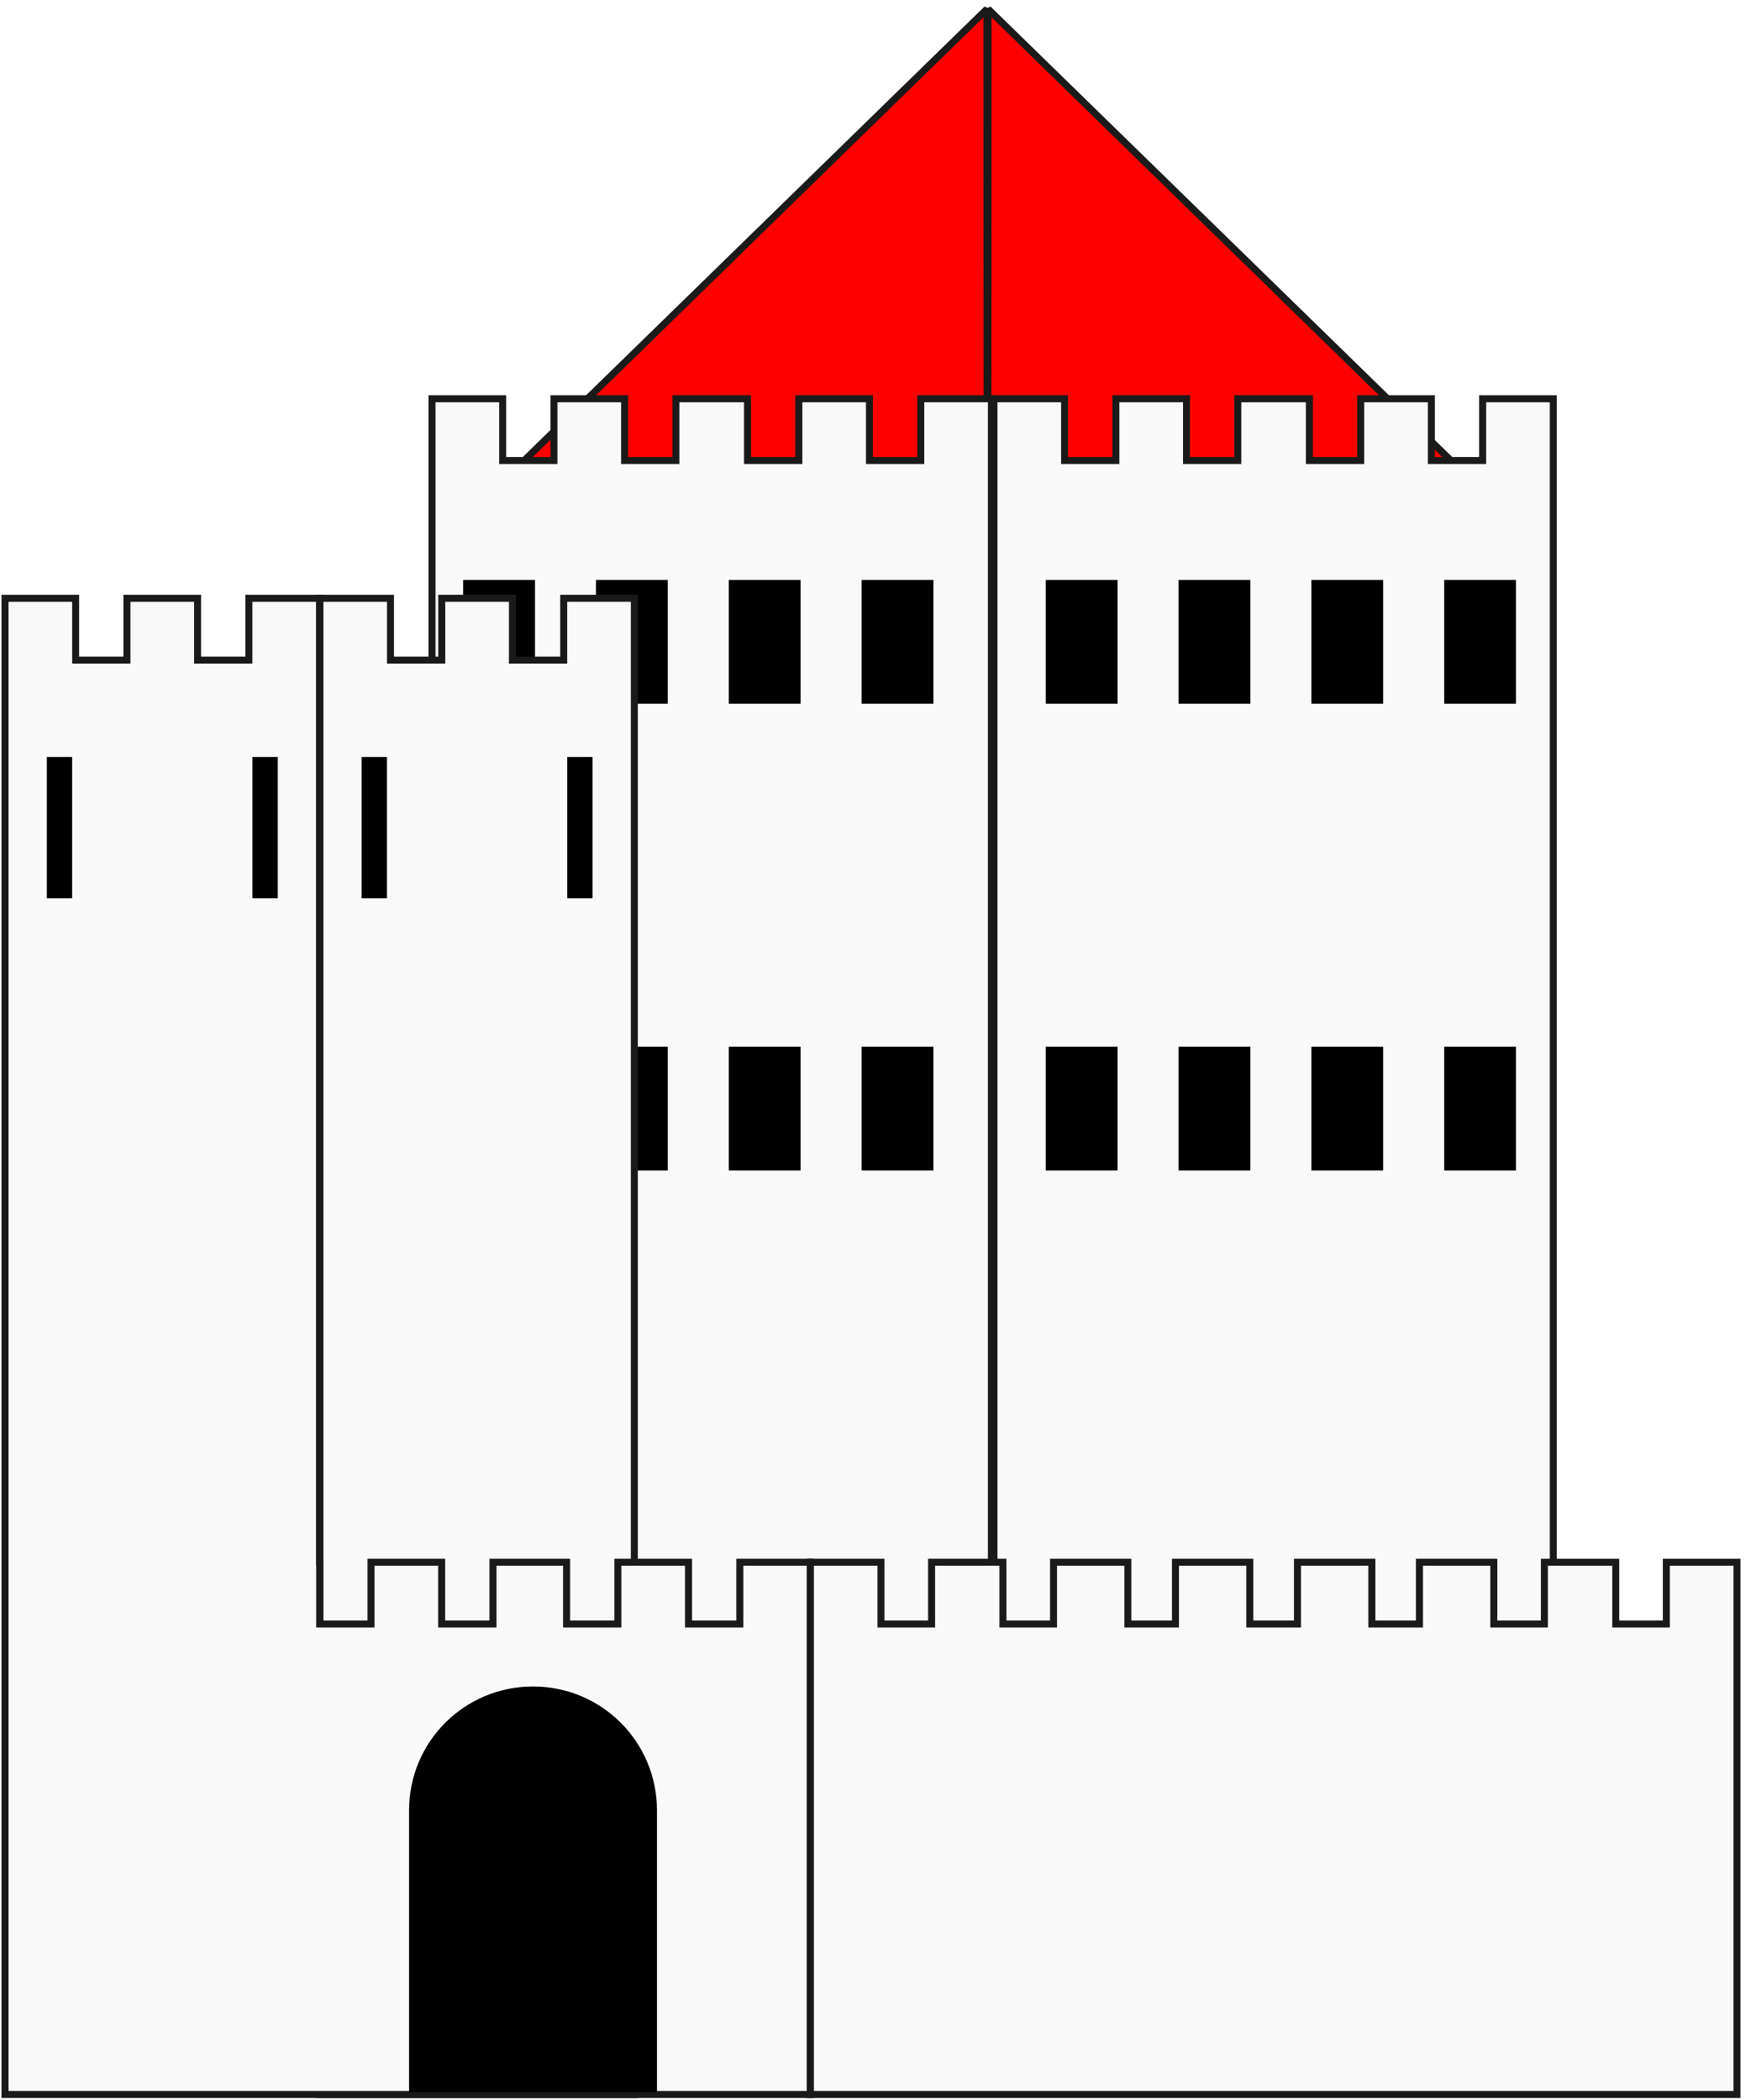
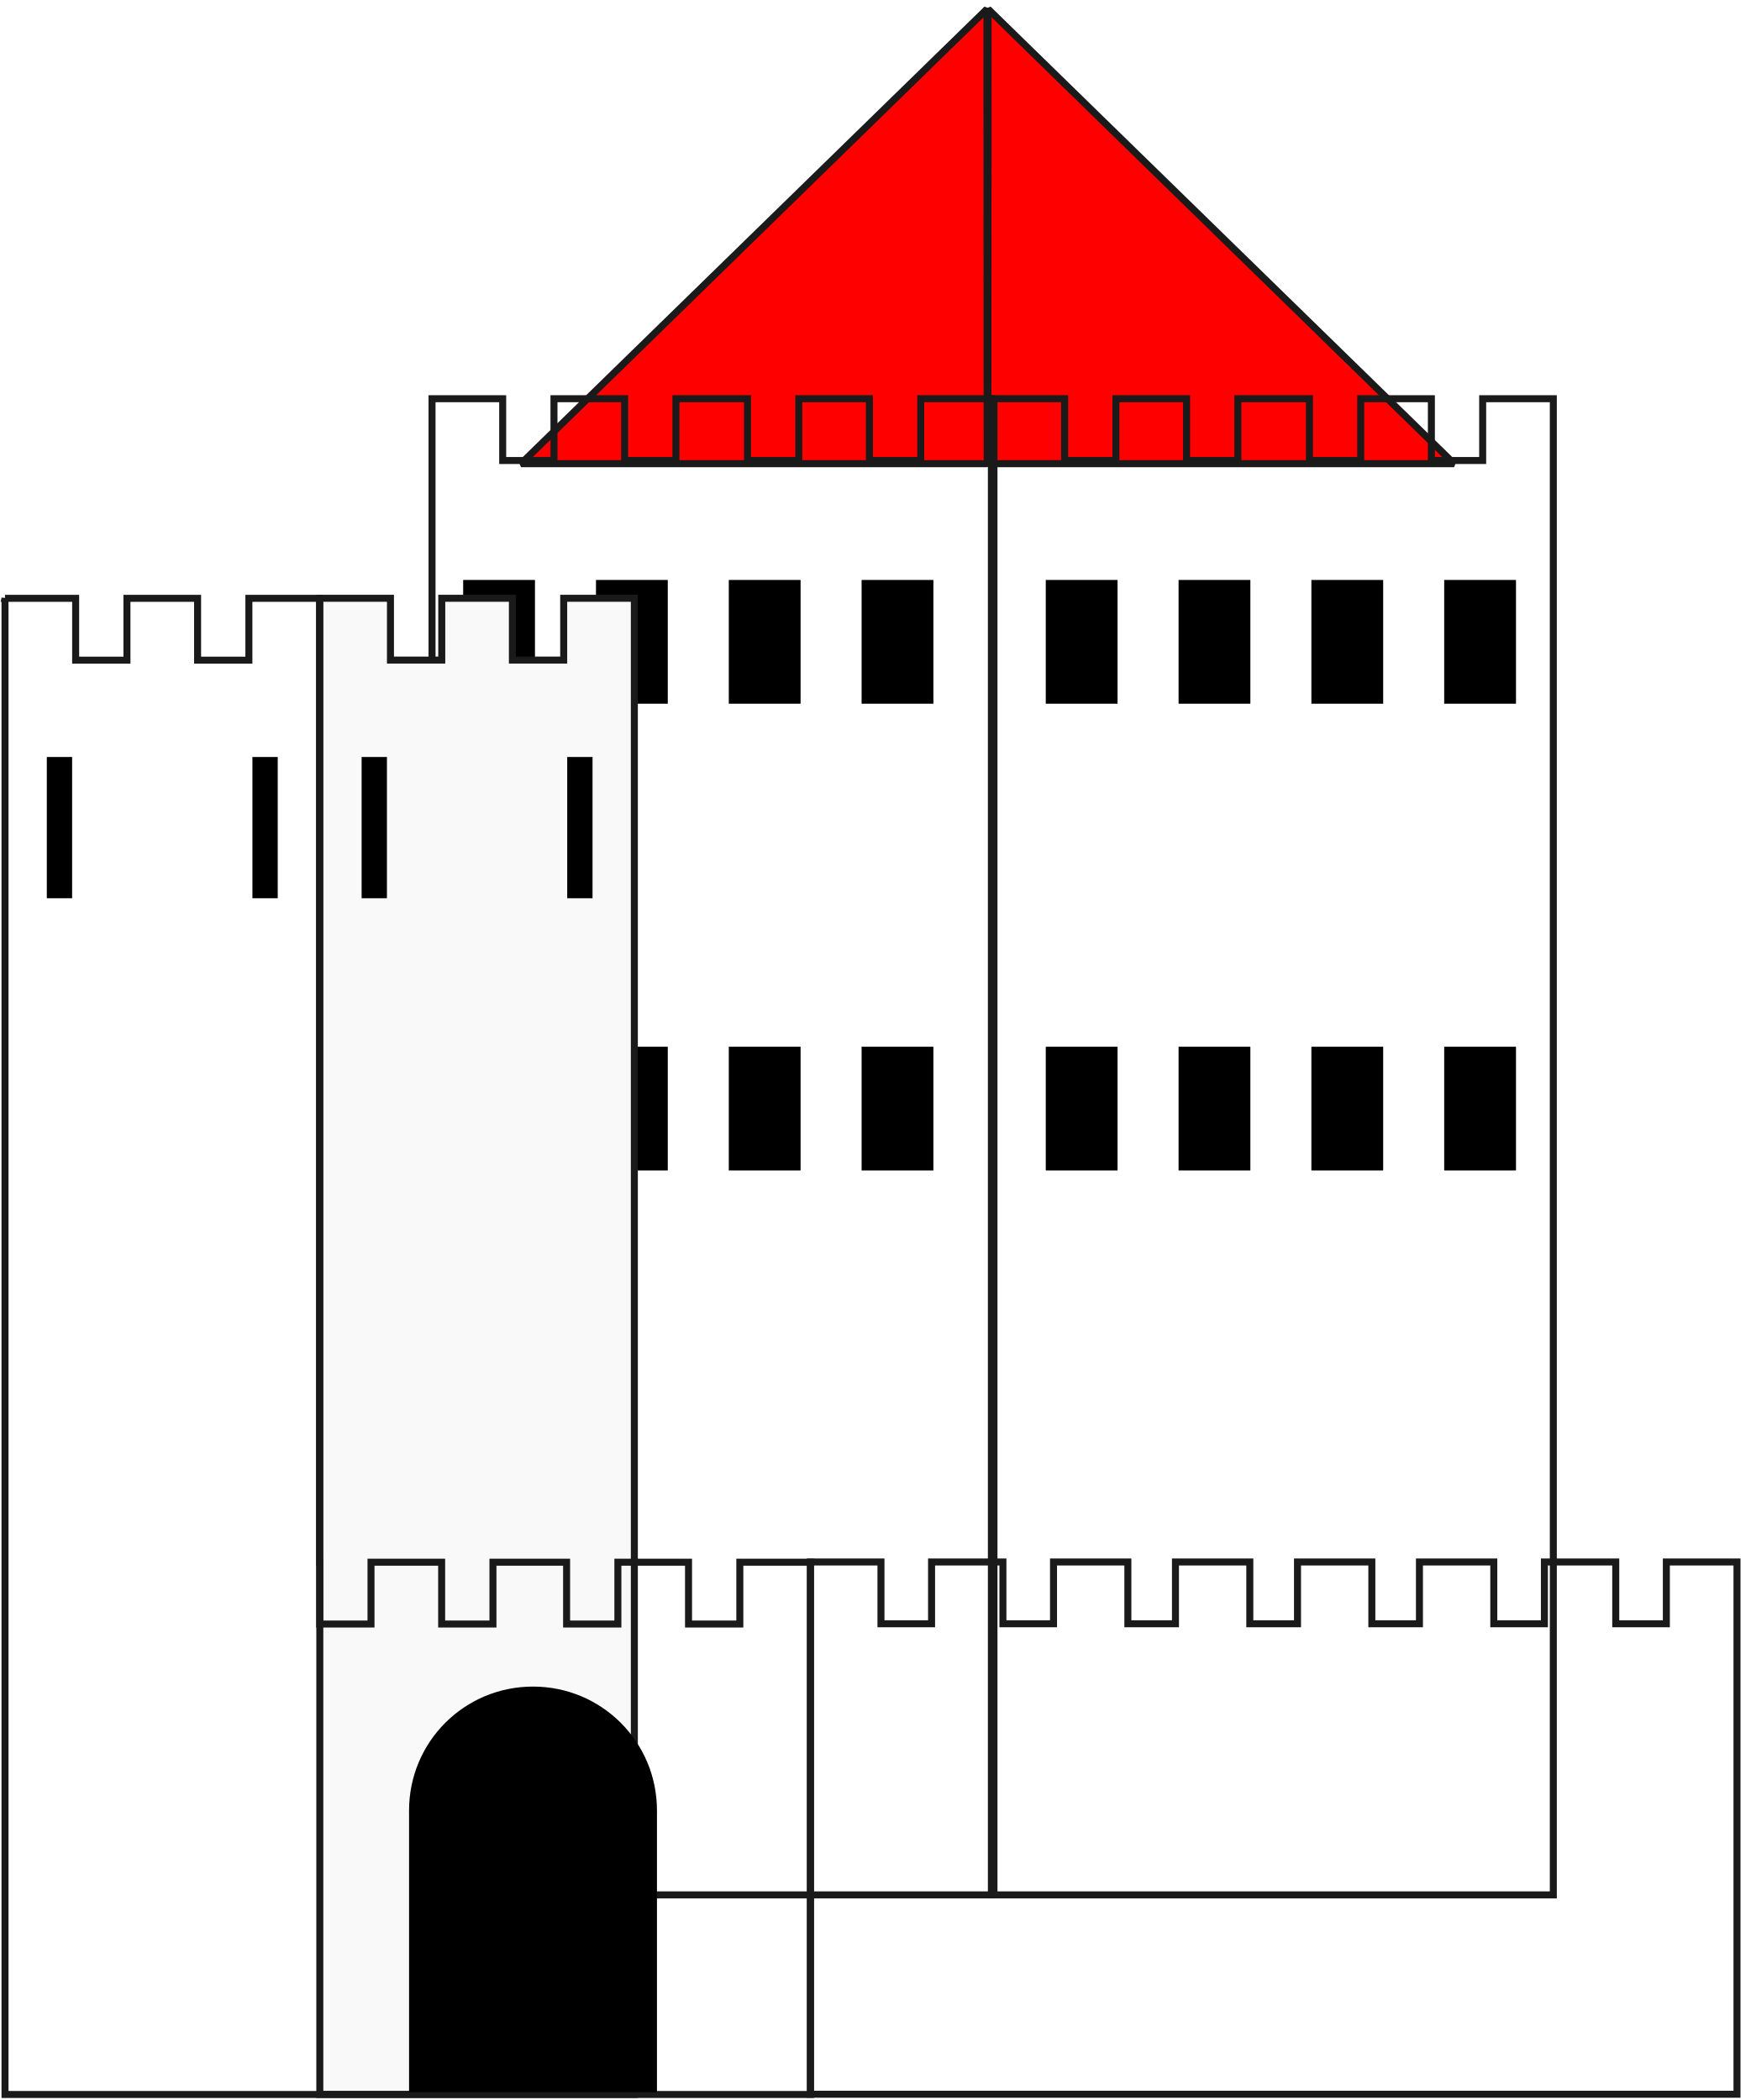
<svg xmlns="http://www.w3.org/2000/svg" id="svg2" viewBox="0 0 200 300" height="300" width="250" version="1.1">
-   <defs id="defs5219" />
  <g id="layer1" transform="translate(0,-852.36)">
-     <path id="rect3336-0-9" style="color:#000000;fill:#ff0000;stroke:#1a1a1a;stroke-width:1;stroke-linejoin:bevel;clip-rule:nonzero;display:inline;overflow:visible;visibility:visible;opacity:1;isolation:auto;mix-blend-mode:normal;color-interpolation:sRGB;color-interpolation-filters:linearRGB;solid-color:#000000;solid-opacity:1;fill-opacity:1;fill-rule:nonzero;stroke-linecap:butt;stroke-miterlimit:4;stroke-dasharray:none;stroke-dashoffset:0;stroke-opacity:1;filter-blend-mode:normal;filter-gaussianBlur-deviation:0;color-rendering:auto;image-rendering:auto;shape-rendering:auto;text-rendering:auto;enable-background:accumulate" d="m 116.085,918.597 0.034,-64.943 66.55,64.943 z" class="roof" />
-     <path id="path4780-4" style="color:#000000;fill:#ff0000;stroke:#1a1a1a;stroke-width:1;stroke-linejoin:bevel;clip-rule:nonzero;display:inline;overflow:visible;visibility:visible;opacity:1;isolation:auto;mix-blend-mode:normal;color-interpolation:sRGB;color-interpolation-filters:linearRGB;solid-color:#000000;solid-opacity:1;fill-opacity:1;fill-rule:nonzero;stroke-linecap:butt;stroke-miterlimit:4;stroke-dasharray:none;stroke-dashoffset:0;stroke-opacity:1;filter-blend-mode:normal;filter-gaussianBlur-deviation:0;color-rendering:auto;image-rendering:auto;shape-rendering:auto;text-rendering:auto;enable-background:accumulate" d="m 115.988,918.597 -0.033,-64.944 -66.55,64.944 z" class="roof left" />
-     <path style="color:#000000;fill:#f9f9f9;stroke:#1a1a1a" d="m 116.955,909.323 0,8.828 0,1.109 0,203.801 34.965,0 9.957,0 34.965,0 0,-204.91 0,-8.828 -10.09,0 0,8.828 -7.326,0 0,-8.828 -10.09,0 0,8.828 -7.326,0 0,-8.828 -0.133,0 -9.957,0 -0.133,0 0,8.828 -7.326,0 0,-8.828 -10.09,0 0,8.828 -7.326,0 0,-8.828 -10.09,0 z" id="rect4778-9-1" class="wall right" />
-     <path style="color:#000000;fill:#f9f9f9;stroke:#1a1a1a" d="m 36.704,909.323 0,8.828 0,1.109 0,203.801 34.965,0 9.957,0 34.965,0 0,-204.91 0,-8.828 -10.09,0 0,8.828 -7.326,0 0,-8.828 -10.09,0 0,8.828 -7.326,0 0,-8.828 -0.133,0 -9.957,0 -0.133,0 0,8.828 -7.326,0 0,-8.828 -10.09,0 0,8.828 -7.326,0 0,-8.828 -10.09,0 z" id="rect4778-9-1-2" class="wall left" />
-     <g transform="translate(24.65259,-36.52885)" id="g9087">
-       <rect x="16.498" y="971.74" width="10.253" height="17.678" style="color:#000000" id="rect9089" />
-       <rect x="35.466" y="971.74" width="10.253" height="17.678" style="color:#000000" id="rect9091" />
-       <rect x="54.434" y="971.74" width="10.253" height="17.678" style="color:#000000" id="rect9093" />
-       <rect x="73.402" y="971.74" width="10.253" height="17.678" style="color:#000000" id="rect9095" />
+     <g stroke="#1a1a1a">
+       <path id="rect3336-0-9" stroke-linejoin="bevel" style="filter-blend-mode:normal;color-rendering:auto;color:#000000;isolation:auto;mix-blend-mode:normal;filter-gaussianBlur-deviation:0;shape-rendering:auto;solid-color:#000000;image-rendering:auto" d="m116.09 918.6 0.034-64.943 66.55 64.943z" class="roof" fill="#f00" />
+       <path id="path4780-4" stroke-linejoin="bevel" style="filter-blend-mode:normal;color-rendering:auto;color:#000000;isolation:auto;mix-blend-mode:normal;filter-gaussianBlur-deviation:0;shape-rendering:auto;solid-color:#000000;image-rendering:auto" d="m115.99 918.6-0.033-64.944-66.55 64.944z" class="roof left" fill="#f00" />
+       <path id="rect4778-9-1" style="color:#000000" d="m116.96 909.32v8.828 1.109 203.8h34.965 9.957 34.965v-204.91-8.828h-10.09v8.828h-7.326v-8.828h-10.09v8.828h-7.326v-8.828h-0.133-9.957-0.133v8.828h-7.326v-8.828h-10.09v8.828h-7.326v-8.828h-10.09z" class="wall right" fill="none" />
+       <path id="rect4778-9-1-2" style="color:#000000" d="m36.704 909.32v8.828 1.109 203.8h34.965 9.957 34.965v-204.91-8.828h-10.09v8.828h-7.326v-8.828h-10.09v8.828h-7.326v-8.828h-0.133-9.957-0.133v8.828h-7.326v-8.828h-10.09v8.828h-7.326v-8.828h-10.09z" class="wall left" fill="none" />
    </g>
-     <g id="g9097" transform="translate(24.65259,30.15391)">
+     <g id="g9087" transform="translate(24.653 -36.529)">
+       <rect id="rect9089" style="color:#000000" height="17.678" width="10.253" y="971.74" x="16.498" />
+       <rect id="rect9091" style="color:#000000" height="17.678" width="10.253" y="971.74" x="35.466" />
+       <rect id="rect9093" style="color:#000000" height="17.678" width="10.253" y="971.74" x="54.434" />
+       <rect id="rect9095" style="color:#000000" height="17.678" width="10.253" y="971.74" x="73.402" />
+     </g>
+     <g id="g9097" transform="translate(24.653 30.154)">
      <rect id="rect9099" style="color:#000000" height="17.678" width="10.253" y="971.74" x="16.498" />
      <rect id="rect9101" style="color:#000000" height="17.678" width="10.253" y="971.74" x="35.466" />
      <rect id="rect9103" style="color:#000000" height="17.678" width="10.253" y="971.74" x="54.434" />
      <rect id="rect9105" style="color:#000000" height="17.678" width="10.253" y="971.74" x="73.402" />
    </g>
-     <path id="rect4778-9" style="color:#000000;fill:#f9f9f9;stroke:#1a1a1a" d="m 20.676,937.834 0,8.828 0,1.109 0,203.8 44.922,0 0,-204.91 0,-8.828 -10.09,0 0,8.828 -7.326,0 0,-8.828 -10.09,0 0,8.828 -7.326,0 0,-8.828 -10.09,0 z" class="wall right" />
-     <path style="color:#000000;fill:#f9f9f9;stroke:#1a1a1a" d="m 0.715,85.473 0,0.002 0,8.826 0,1.111 0,203.799 34.857,0 10.064,0 25.195,0 9.664,0 35.258,0 0,-67.209 0,-8.828 -10.09,0 0,8.828 -7.326,0 0,-8.828 -10.09,0 0,8.828 -7.326,0 0,-8.828 -0.426,0 -9.664,0 -0.428,0 0,8.828 -7.326,0 0,-8.828 -10.09,0 0,8.828 -7.326,0 0,-8.828 -0.025,0 0,-128.873 0,-8.828 -10.09,0 0,8.828 -7.326,0 0,-8.828 -10.09,0 0,8.828 -7.326,0 0,-8.828 -10.09,0 z" transform="translate(-25,852.36)" id="rect4778-97" class="wall left" />
-     <g id="g5666" transform="translate(-79.00412,-1.508725)">
-       <rect id="rect5662" style="color:#000000;isolation:auto;mix-blend-mode:normal;solid-color:#000000;color-rendering:auto;image-rendering:auto;shape-rendering:auto" height="20.18" width="3.614" y="962.01" x="60.69" />
-       <rect id="rect5664" style="color:#000000;isolation:auto;mix-blend-mode:normal;solid-color:#000000;color-rendering:auto;image-rendering:auto;shape-rendering:auto" height="20.18" width="3.614" y="962.01" x="90.055" />
+     <path id="rect4778-9" style="color:#000000" d="m20.676 937.83v8.828 1.109 203.8h44.922v-204.91-8.828h-10.09v8.828h-7.326v-8.828h-10.09v8.828h-7.326v-8.828h-10.09z" stroke="#1a1a1a" class="wall right" fill="#f9f9f9" />
+     <path id="rect4778-97" style="color:#000000" d="m0.715 85.473v0.002 8.826 1.111 203.8h34.857 10.064 25.195 9.664 35.258v-67.209-8.828h-10.09v8.828h-7.326v-8.828h-10.09v8.828h-7.326v-8.828h-0.426-9.664-0.428v8.828h-7.326v-8.828h-10.09v8.828h-7.326v-8.828h-0.025v-128.87-8.828h-10.09v8.828h-7.326v-8.828h-10.09v8.828h-7.326v-8.828h-10.09z" class="wall left" stroke="#1a1a1a" transform="translate(-25,852.36)" fill="none" />
+     <g id="g5666" transform="translate(-79.004 -1.5087)">
+       <rect id="rect5662" style="color-rendering:auto;color:#000000;isolation:auto;mix-blend-mode:normal;shape-rendering:auto;solid-color:#000000;image-rendering:auto" height="20.18" width="3.614" y="962.01" x="60.69" />
+       <rect id="rect5664" style="color-rendering:auto;color:#000000;isolation:auto;mix-blend-mode:normal;shape-rendering:auto;solid-color:#000000;image-rendering:auto" height="20.18" width="3.614" y="962.01" x="90.055" />
    </g>
-     <g id="g5666-9" transform="translate(-34.04348,-1.508725)">
-       <rect id="rect5662-8" style="color:#000000;isolation:auto;mix-blend-mode:normal;solid-color:#000000;color-rendering:auto;image-rendering:auto;shape-rendering:auto" height="20.18" width="3.614" y="962.01" x="60.69" />
-       <rect id="rect5664-1" style="color:#000000;isolation:auto;mix-blend-mode:normal;solid-color:#000000;color-rendering:auto;image-rendering:auto;shape-rendering:auto" height="20.18" width="3.614" y="962.01" x="90.055" />
+     <g id="g5666-9" transform="translate(-34.043 -1.5087)">
+       <rect id="rect5662-8" style="color-rendering:auto;color:#000000;isolation:auto;mix-blend-mode:normal;shape-rendering:auto;solid-color:#000000;image-rendering:auto" height="20.18" width="3.614" y="962.01" x="60.69" />
+       <rect id="rect5664-1" style="color-rendering:auto;color:#000000;isolation:auto;mix-blend-mode:normal;shape-rendering:auto;solid-color:#000000;image-rendering:auto" height="20.18" width="3.614" y="962.01" x="90.055" />
    </g>
-     <path id="rect4778-97-7" style="color:#000000;fill:#f9f9f9;stroke:#1a1a1a" d="m 316.67,937.834 0,8.828 0,1.109 0,203.8 44.922,0 0,-204.91 0,-8.828 -10.09,0 0,8.828 -7.326,0 0,-8.828 -10.09,0 0,8.828 -7.326,0 0,-8.828 -10.09,0 z" class="wall left" />
-     <path id="rect4778-9-0" style="color:#000000;fill:#f9f9f9;stroke:#1a1a1a" d="m 361.631,937.834 0,8.828 0,1.109 0,203.8 44.922,0 0,-204.91 0,-8.828 -10.09,0 0,8.828 -7.326,0 0,-8.828 -10.09,0 0,8.828 -7.326,0 0,-8.828 -10.09,0 z" class="wall right" />
-     <g id="g5666-0" transform="translate(261.9518,-1.508725)">
-       <rect id="rect5662-83" style="color:#000000;isolation:auto;mix-blend-mode:normal;solid-color:#000000;color-rendering:auto;image-rendering:auto;shape-rendering:auto" height="20.18" width="3.614" y="962.01" x="60.69" />
-       <rect id="rect5664-9" style="color:#000000;isolation:auto;mix-blend-mode:normal;solid-color:#000000;color-rendering:auto;image-rendering:auto;shape-rendering:auto" height="20.18" width="3.614" y="962.01" x="90.055" />
+     <path id="rect4778-97-7" style="color:#000000" d="m316.67 937.83v8.828 1.109 203.8h44.922v-204.91-8.828h-10.09v8.828h-7.326v-8.828h-10.09v8.828h-7.326v-8.828h-10.09z" stroke="#1a1a1a" class="wall left" fill="#f9f9f9" />
+     <path id="rect4778-9-0" style="color:#000000" d="m361.63 937.83v8.828 1.109 203.8h44.922v-204.91-8.828h-10.09v8.828h-7.326v-8.828h-10.09v8.828h-7.326v-8.828h-10.09z" stroke="#1a1a1a" class="wall right" fill="#f9f9f9" />
+     <g id="g5666-0" transform="translate(261.95 -1.5087)">
+       <rect id="rect5662-83" style="color-rendering:auto;color:#000000;isolation:auto;mix-blend-mode:normal;shape-rendering:auto;solid-color:#000000;image-rendering:auto" height="20.18" width="3.614" y="962.01" x="60.69" />
+       <rect id="rect5664-9" style="color-rendering:auto;color:#000000;isolation:auto;mix-blend-mode:normal;shape-rendering:auto;solid-color:#000000;image-rendering:auto" height="20.18" width="3.614" y="962.01" x="90.055" />
    </g>
-     <g id="g5666-9-2" transform="translate(306.9125,-1.508725)">
-       <rect id="rect5662-8-9" style="color:#000000;isolation:auto;mix-blend-mode:normal;solid-color:#000000;color-rendering:auto;image-rendering:auto;shape-rendering:auto" height="20.18" width="3.614" y="962.01" x="60.69" />
-       <rect id="rect5664-1-5" style="color:#000000;isolation:auto;mix-blend-mode:normal;solid-color:#000000;color-rendering:auto;image-rendering:auto;shape-rendering:auto" height="20.18" width="3.614" y="962.01" x="90.055" />
+     <g id="g5666-9-2" transform="translate(306.91 -1.5087)">
+       <rect id="rect5662-8-9" style="color-rendering:auto;color:#000000;isolation:auto;mix-blend-mode:normal;shape-rendering:auto;solid-color:#000000;image-rendering:auto" height="20.18" width="3.614" y="962.01" x="60.69" />
+       <rect id="rect5664-1-5" style="color-rendering:auto;color:#000000;isolation:auto;mix-blend-mode:normal;shape-rendering:auto;solid-color:#000000;image-rendering:auto" height="20.18" width="3.614" y="962.01" x="90.055" />
    </g>
-     <path style="color:#000000;fill:#f9f9f9;stroke:#1a1a1a" d="m 90.741,1075.534 0,8.828 0,1.109 0,66.1 17.316,0 17.527,0 17.316,0 17.943,0 17.316,0 27.605,0 17.316,0 0,-67.209 0,-8.828 -10.09,0 0,8.828 -7.227,0 0,-8.828 -0.1,0 -9.99,0 -0.1,0 0,8.828 -7.227,0 0,-8.828 -0.1,0 -0.012,0 -9.979,0 -0.1,0 -0.012,0 -0.416,0 0,8.828 -6.799,0 0,-8.828 -0.012,0 -0.1,0 -0.416,0 -9.574,0 -0.1,0 -0.316,0 -0.1,0 0,8.828 -6.811,0 0,-8.828 -0.1,0 -0.316,0 -0.1,0 -9.574,0 -0.1,0 -0.316,0 -0.1,0 -0.012,0 0,8.828 -6.799,0 0,-8.828 -0.416,0 -0.111,0 -9.99,0 -0.1,0 0,8.828 -7.227,0 0,-8.828 -0.1,0 -9.99,0 -0.1,0 0,8.828 -7.227,0 0,-8.828 -10.09,0 z" id="rect4778-97-8-0" class="wall right" />
-     <path id="rect5829" style="color:#000000;isolation:auto;mix-blend-mode:normal;solid-color:#000000;color-rendering:auto;image-rendering:auto;shape-rendering:auto" d="m 51.125,1093.289 c -9.808,0 -17.703,7.9 -17.703,17.7 l 0,40.25 35.406,0 0,-40.25 c 0,-9.8 -7.895,-17.7 -17.703,-17.7 z" />
-     <g id="g4226" transform="translate(107.8585,-36.52885)">
+     <path id="rect4778-97-8-0" style="color:#000000" d="m90.741 1075.5v8.828 1.109 66.1h17.316 17.527 17.316 17.943 17.316 27.605 17.316v-67.209-8.828h-10.09v8.828h-7.227v-8.828h-0.1-9.99-0.1v8.828h-7.227v-8.828h-0.1-0.012-9.979-0.1-0.012-0.416v8.828h-6.799v-8.828h-0.012-0.1-0.416-9.574-0.1-0.316-0.1v8.828h-6.811v-8.828h-0.1-0.316-0.1-9.574-0.1-0.316-0.1-0.012v8.828h-6.799v-8.828h-0.416-0.111-9.99-0.1v8.828h-7.227v-8.828h-0.1-9.99-0.1v8.828h-7.227v-8.828h-10.09z" stroke="#1a1a1a" class="wall right" fill="none" />
+     <path id="rect5829" d="m51.125 1093.3c-9.808 0-17.703 7.9-17.703 17.7v40.25h35.406v-40.25c0-9.8-7.895-17.7-17.703-17.7z" style="color-rendering:auto;color:#000000;isolation:auto;mix-blend-mode:normal;shape-rendering:auto;solid-color:#000000;image-rendering:auto" />
+     <g id="g4226" transform="translate(107.86 -36.529)">
      <rect id="rect4171-4" style="color:#000000" height="17.678" width="10.253" y="971.74" x="16.498" />
      <rect id="rect4171-6-6" style="color:#000000" height="17.678" width="10.253" y="971.74" x="35.466" />
      <rect id="rect4171-9-4" style="color:#000000" height="17.678" width="10.253" y="971.74" x="54.434" />
      <rect id="rect4171-2-1" style="color:#000000" height="17.678" width="10.253" y="971.74" x="73.402" />
    </g>
-     <g transform="translate(107.8585,30.15391)" id="g9077">
-       <rect x="16.498" y="971.74" width="10.253" height="17.678" style="color:#000000" id="rect9079" />
-       <rect x="35.466" y="971.74" width="10.253" height="17.678" style="color:#000000" id="rect9081" />
-       <rect x="54.434" y="971.74" width="10.253" height="17.678" style="color:#000000" id="rect9083" />
-       <rect x="73.402" y="971.74" width="10.253" height="17.678" style="color:#000000" id="rect9085" />
+     <g id="g9077" transform="translate(107.86 30.154)">
+       <rect id="rect9079" style="color:#000000" height="17.678" width="10.253" y="971.74" x="16.498" />
+       <rect id="rect9081" style="color:#000000" height="17.678" width="10.253" y="971.74" x="35.466" />
+       <rect id="rect9083" style="color:#000000" height="17.678" width="10.253" y="971.74" x="54.434" />
+       <rect id="rect9085" style="color:#000000" height="17.678" width="10.253" y="971.74" x="73.402" />
    </g>
  </g>
</svg>
